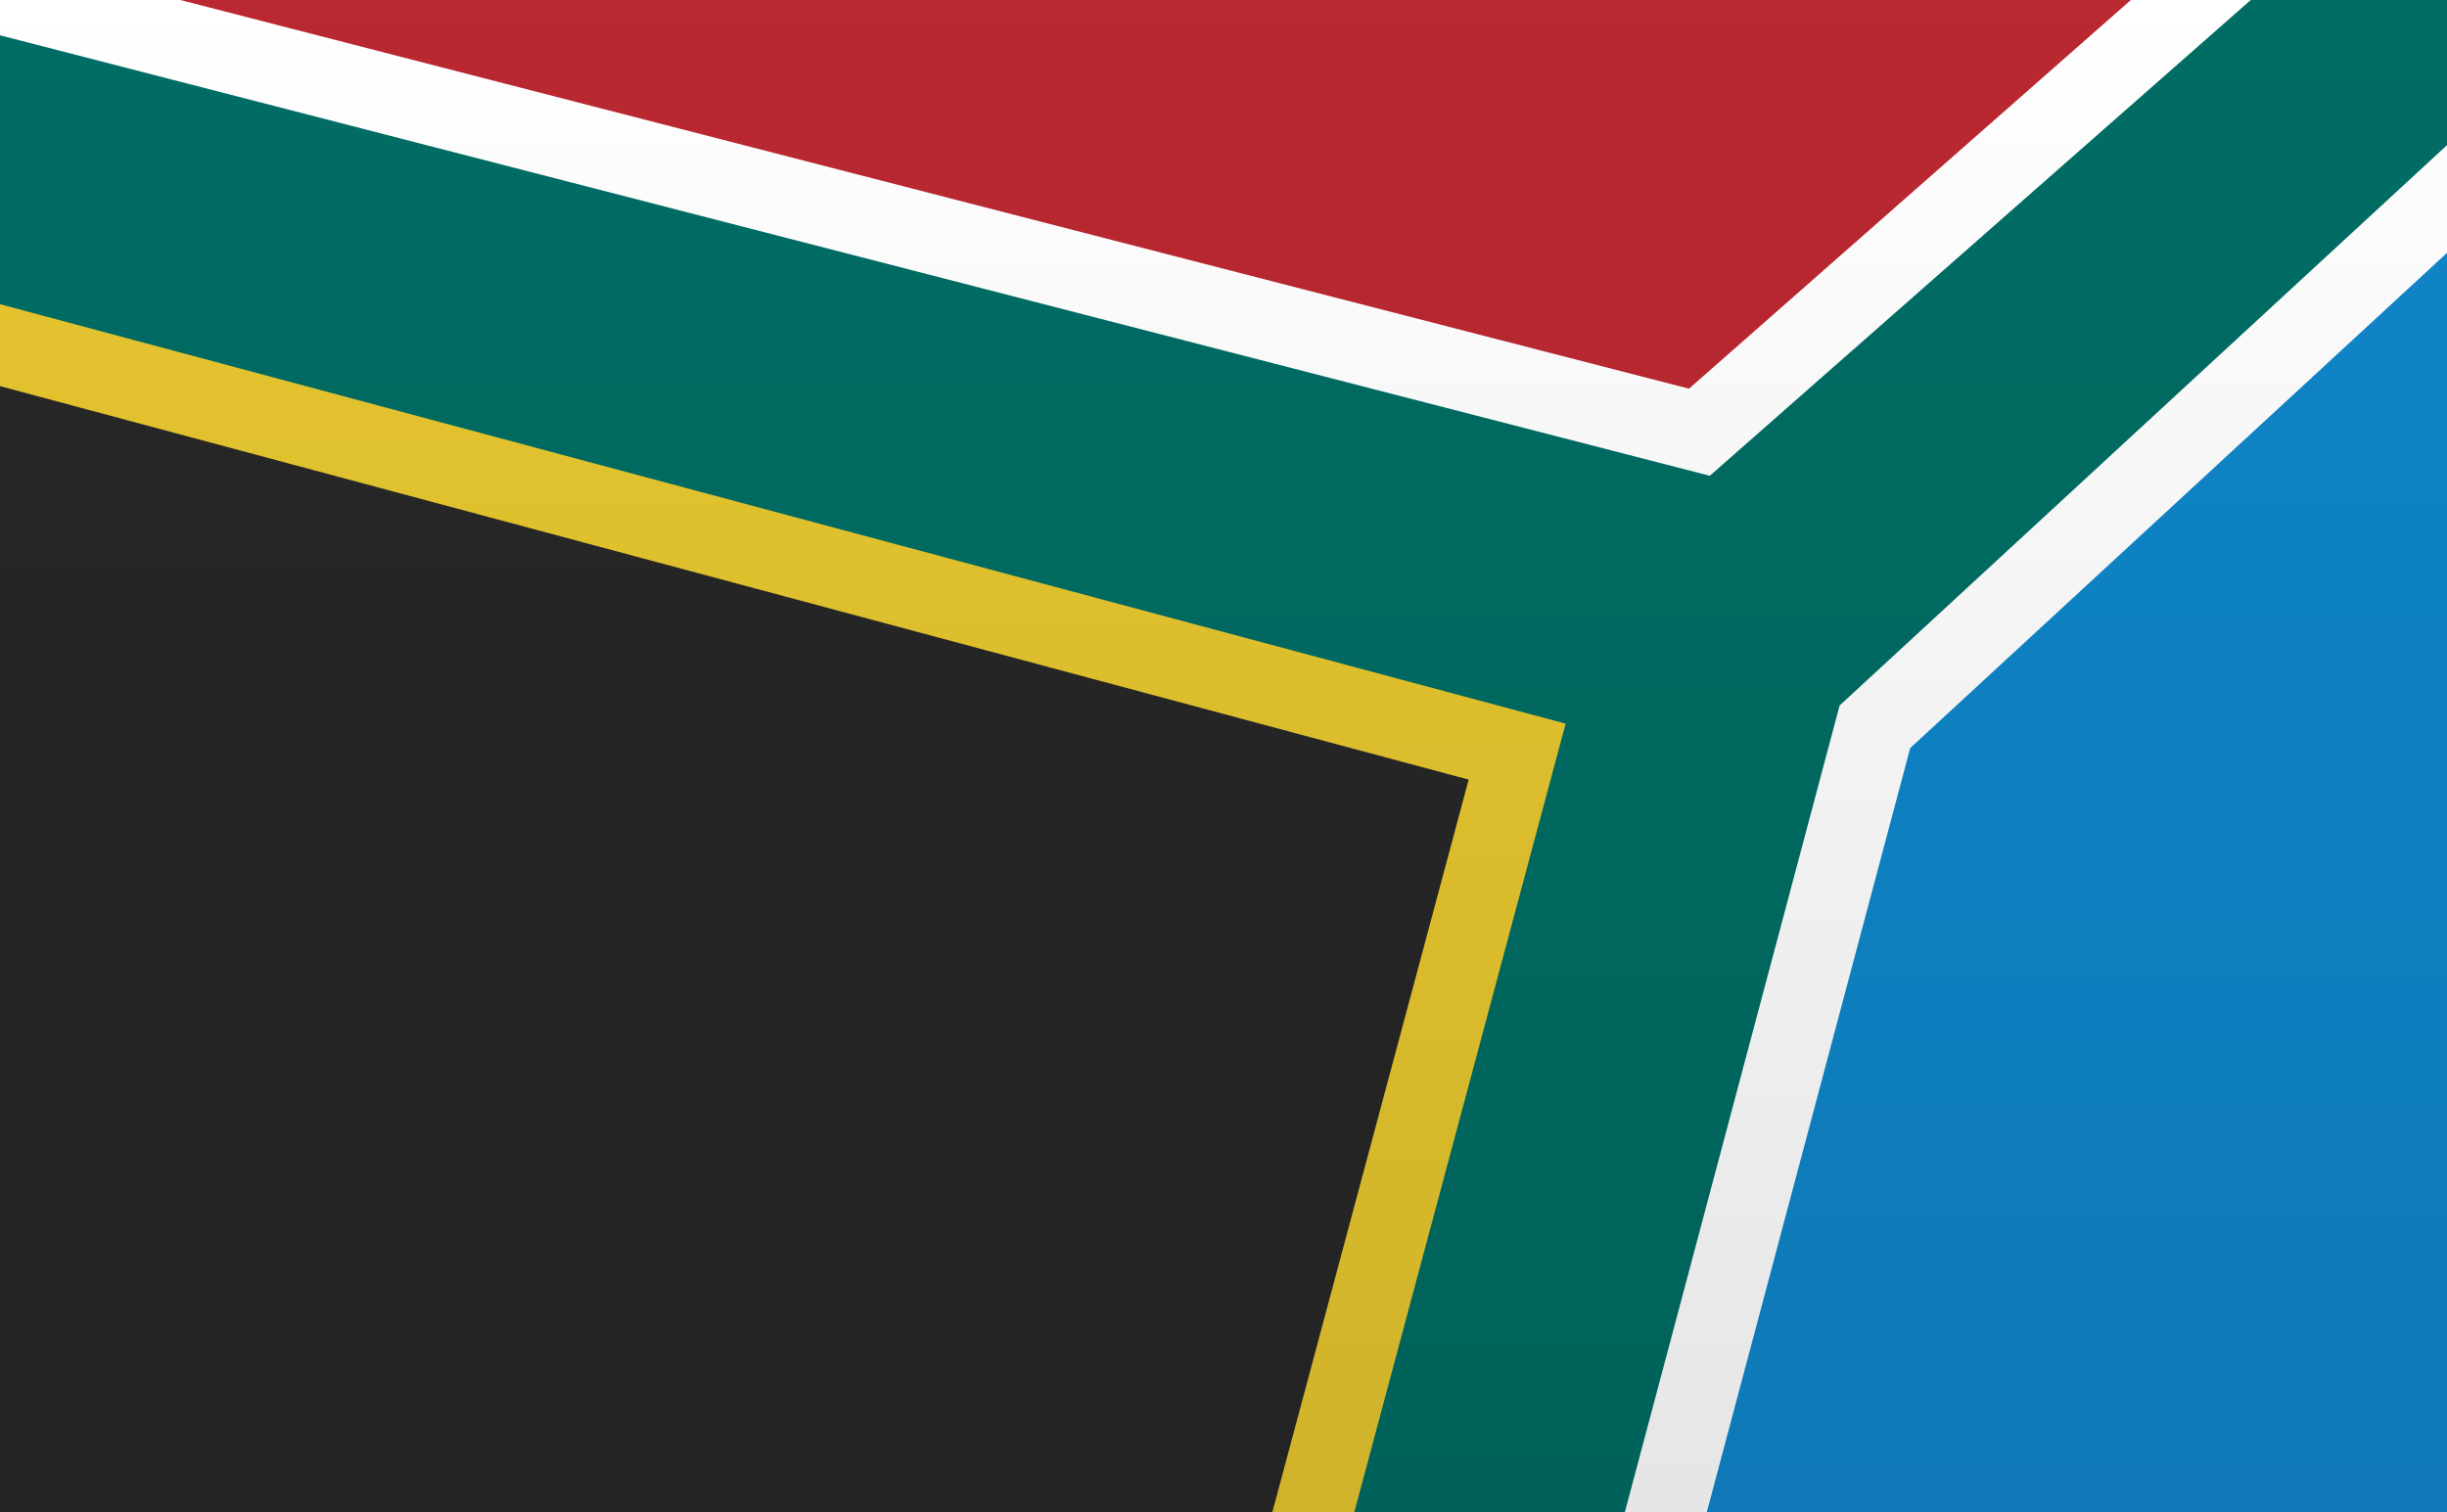
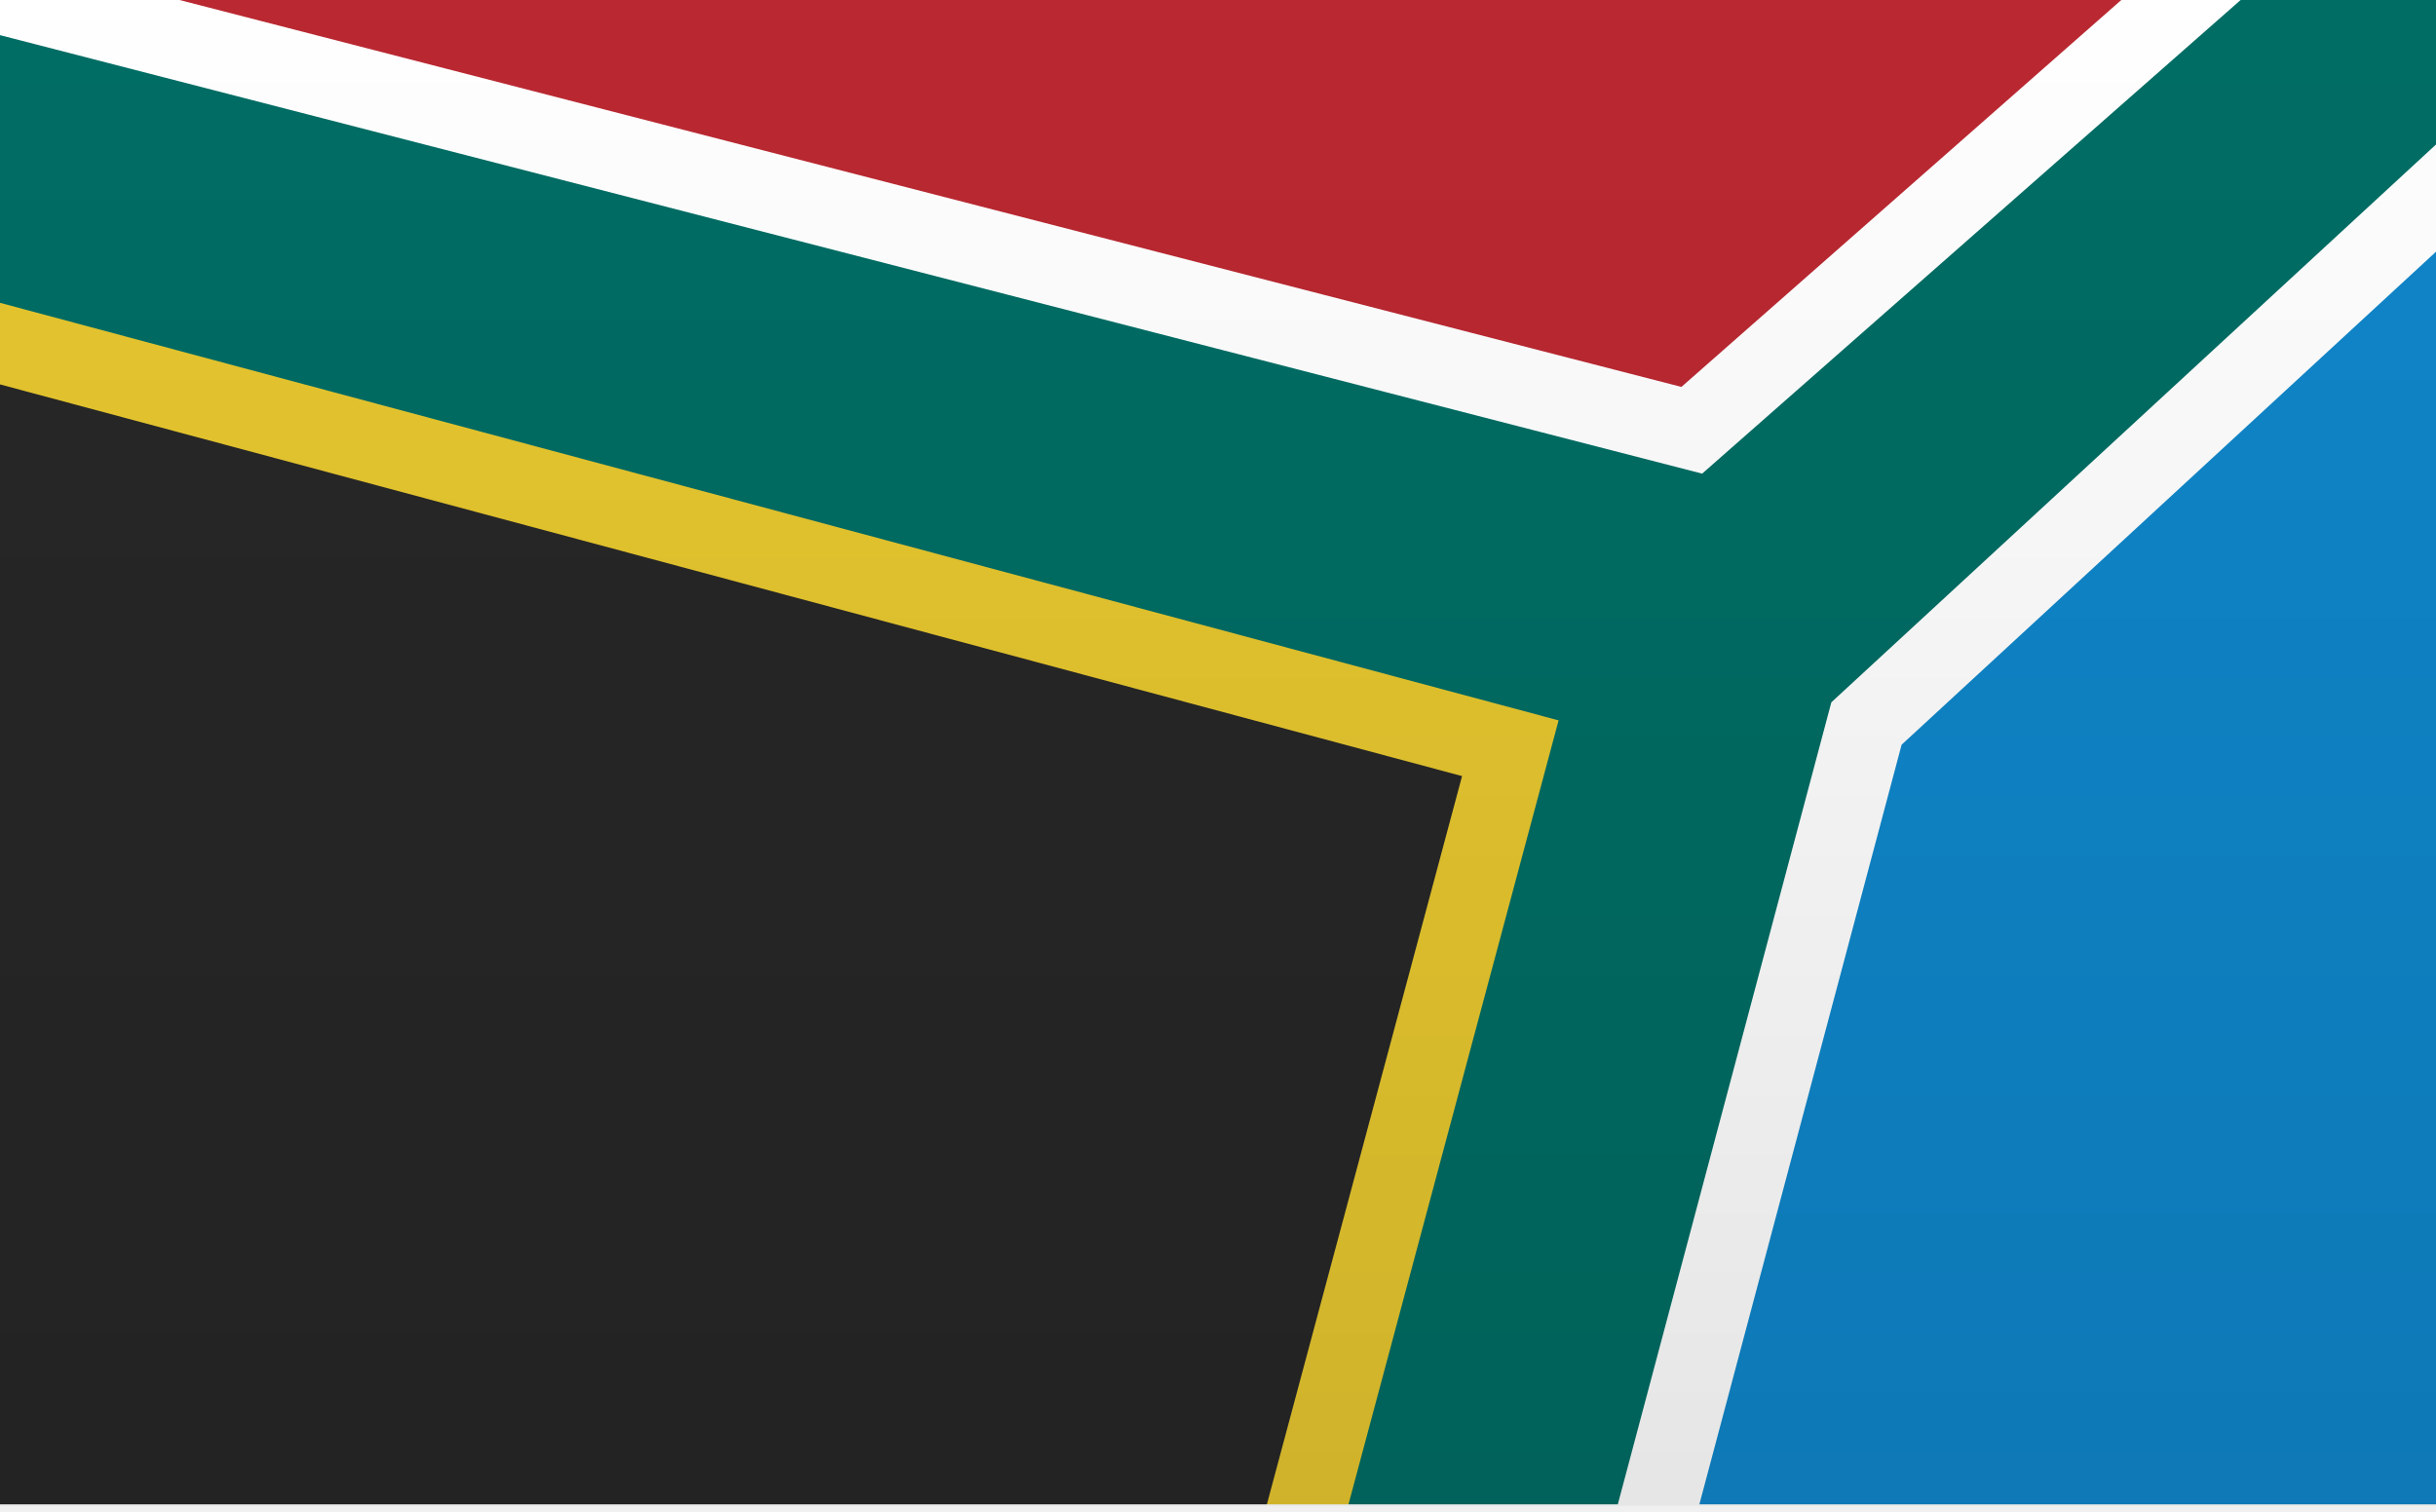
- <svg xmlns="http://www.w3.org/2000/svg" xmlns:xlink="http://www.w3.org/1999/xlink" width="340" height="210" viewBox="0 0 340 210">
+ <svg xmlns="http://www.w3.org/2000/svg" xmlns:xlink="http://www.w3.org/1999/xlink" width="340" height="211" viewBox="0 0 340 211">
  <defs>
    <linearGradient x1="50%" y1="0%" x2="50%" y2="100%" id="b">
      <stop stop-opacity="0" offset="0%" />
      <stop stop-opacity=".1" offset="100%" />
    </linearGradient>
    <path id="a" d="M0 0h340v210.203H0z" />
-     <path id="d" d="M0 0h340v210.203H0z" />
+     <path id="c" d="M0 0h340v210H0z" />
  </defs>
  <g fill="none" fill-rule="evenodd">
-     <mask id="c" fill="#fff">
-       <use xlink:href="#a" />
-     </mask>
    <use fill="#FFF" xlink:href="#a" />
    <use fill="url(#b)" xlink:href="#a" />
-     <g mask="url(#c)">
-       <mask id="e" fill="#fff">
-         <use xlink:href="#d" />
-       </mask>
-       <use fill="#FFF" xlink:href="#d" />
-       <use fill="url(#b)" xlink:href="#d" />
-       <g style="mix-blend-mode:multiply" mask="url(#e)">
-         <path fill="#0F86CA" d="M96.533 369.58L-19.633 168.374 405.488-77.07l116.167 201.206z" />
-         <path fill="#BA2831" d="M-55.892 233.571L-180.56 17.643l425.122-245.444L369.229-11.873z" />
-         <path stroke="#FFF" stroke-width="11" fill="#006D64" d="M22.533 269.729l168.034-158.356L-27.39 46.441-6.513-2.453l242.64 62.518 181.694-159.84 21.867 35.448L260.51 101l-49.778 187z" />
-         <path stroke="#E7C72F" stroke-width="11" fill="#272727" d="M-95.386 281.229l64.705-241.482L210.8 104.452l-64.705 241.482z" />
-       </g>
+     <mask id="d" fill="#fff">
+       <use xlink:href="#c" />
+     </mask>
+     <use fill="#FFF" xlink:href="#c" />
+     <use fill="url(#b)" xlink:href="#c" />
+     <g style="mix-blend-mode:multiply" mask="url(#d)">
+       <path fill="#0F86CA" d="M96.533 369.58L-19.633 168.374 405.488-77.07l116.167 201.206z" />
+       <path fill="#BA2831" d="M-55.892 233.571L-180.56 17.643l425.122-245.444L369.229-11.873z" />
+       <path stroke="#FFF" stroke-width="11" fill="#006D64" d="M22.533 269.729l168.034-158.356L-27.39 46.441-6.513-2.453l242.64 62.518 181.694-159.84 21.867 35.448L260.51 101l-49.778 187z" />
+       <path stroke="#E7C72F" stroke-width="11" fill="#272727" d="M-95.386 281.229l64.705-241.482L210.8 104.452l-64.705 241.482z" />
    </g>
  </g>
</svg>
